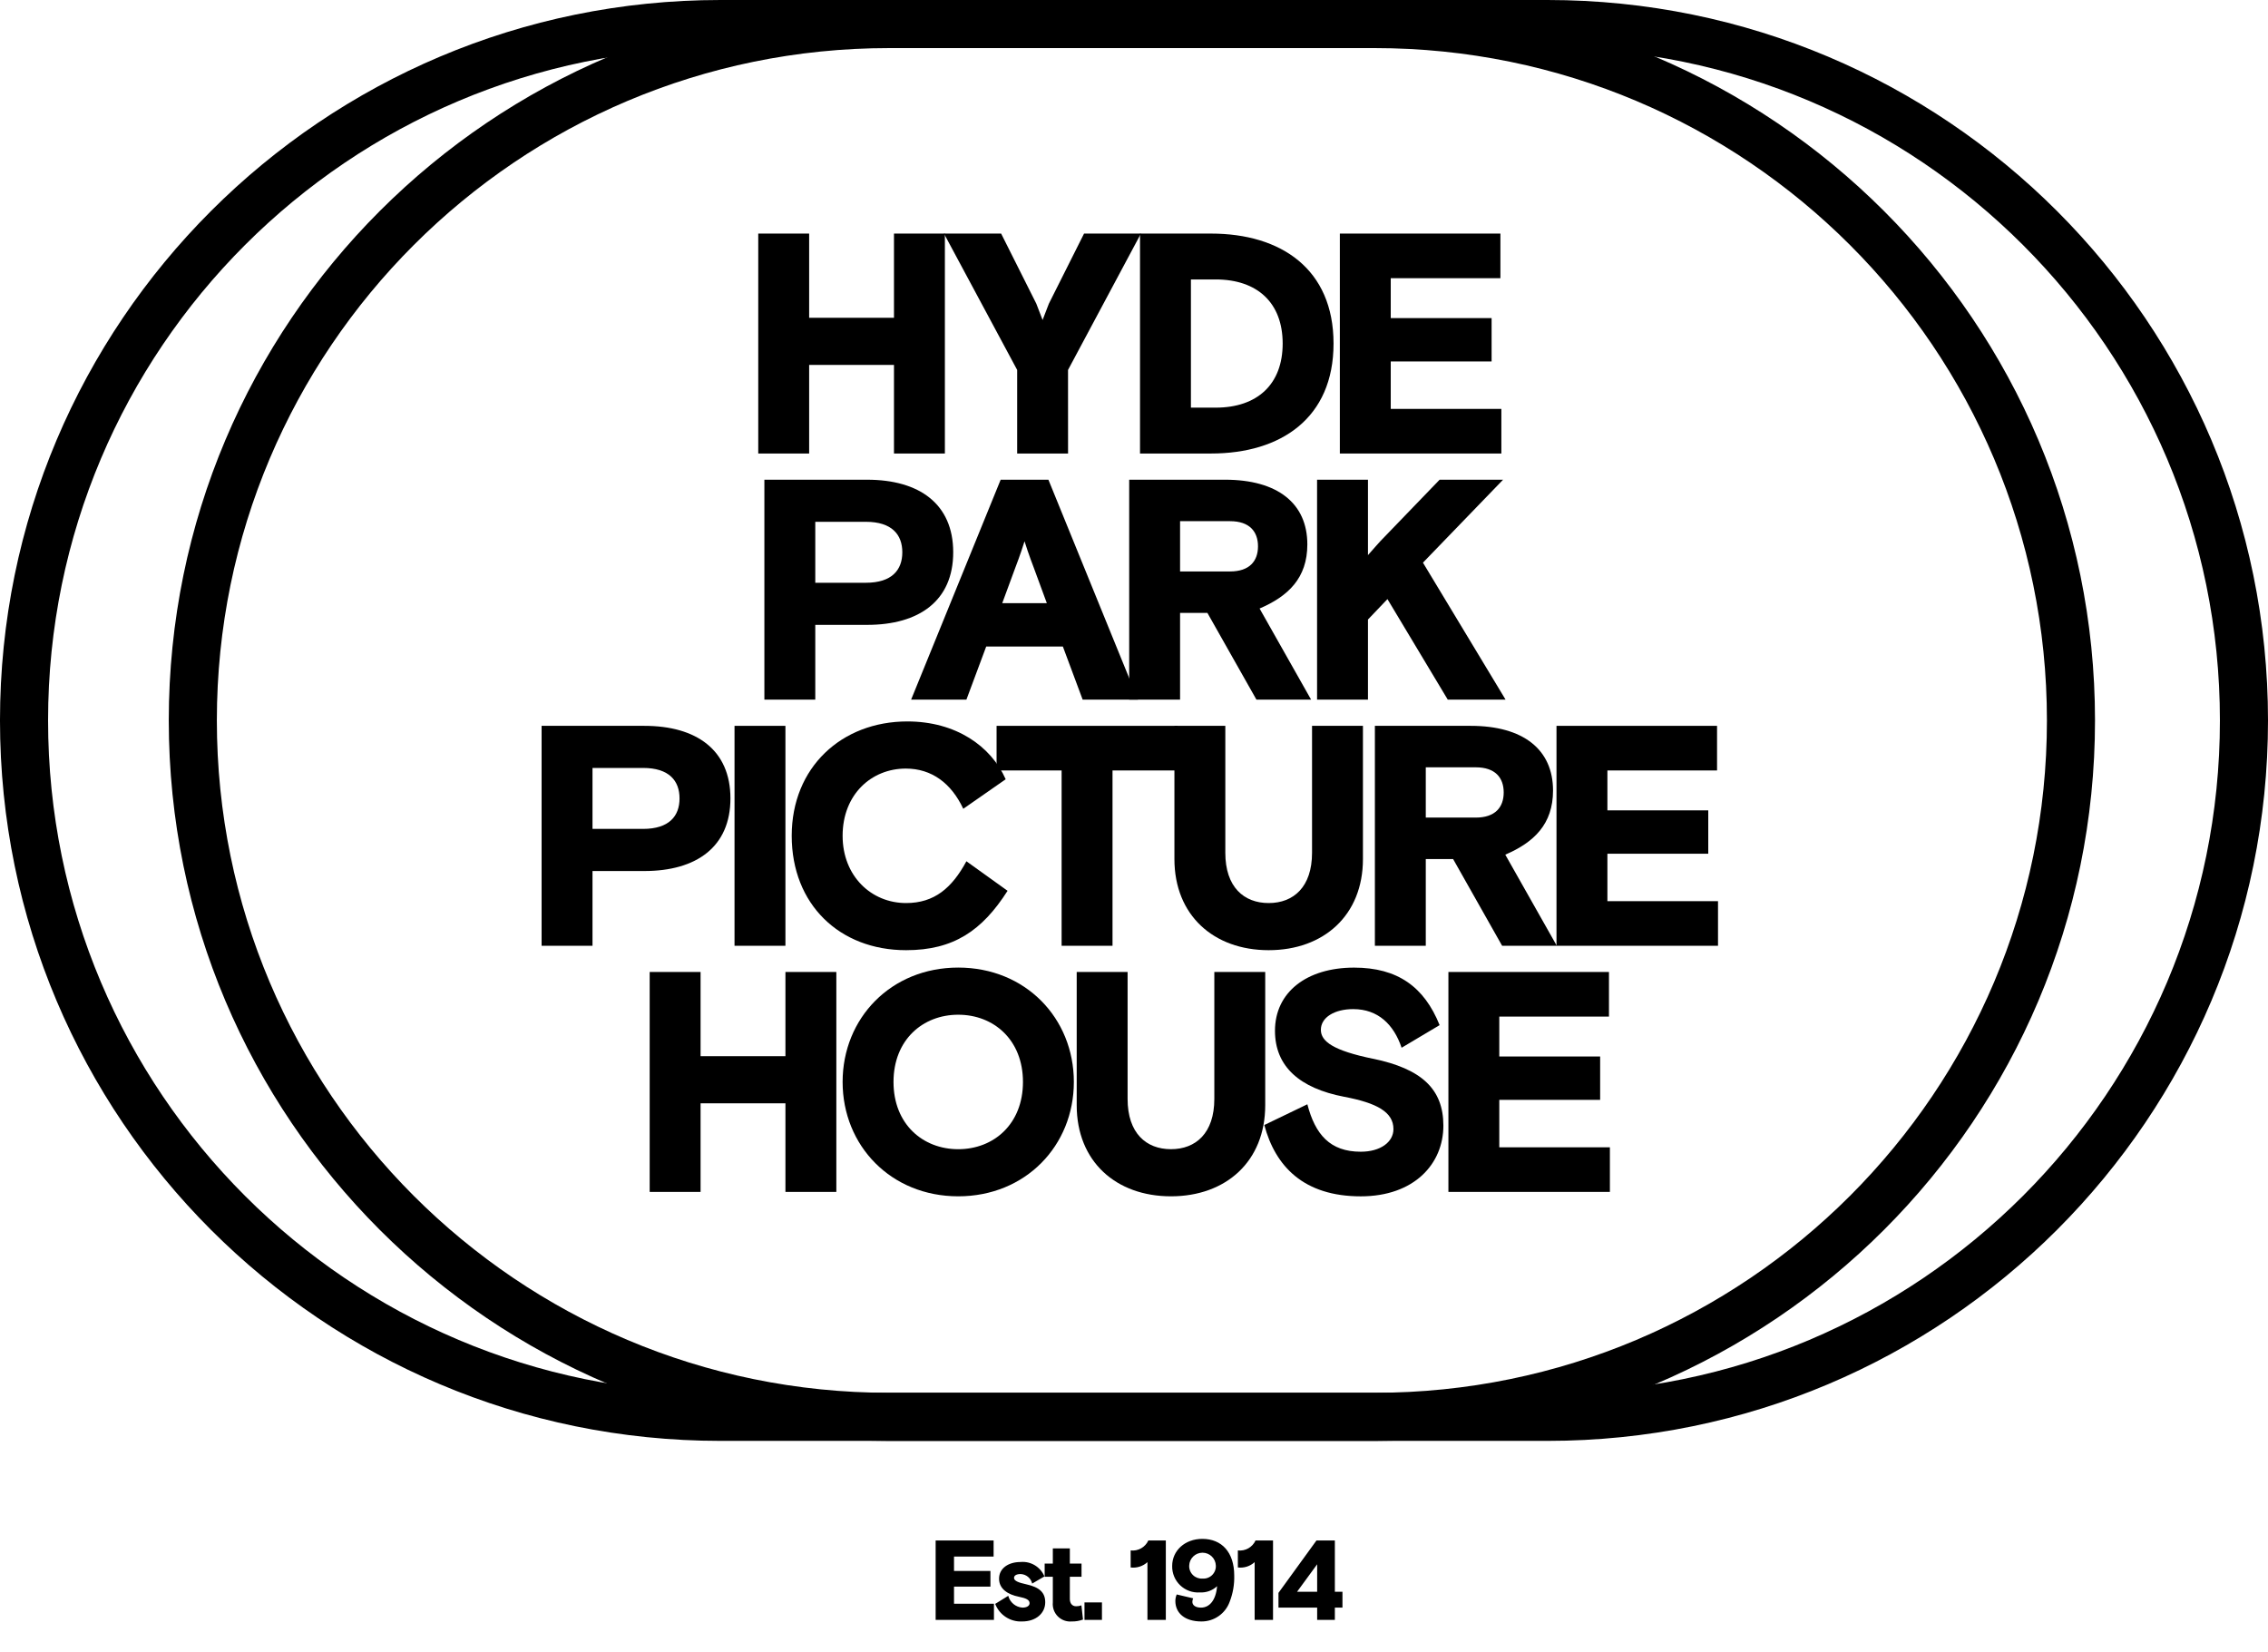
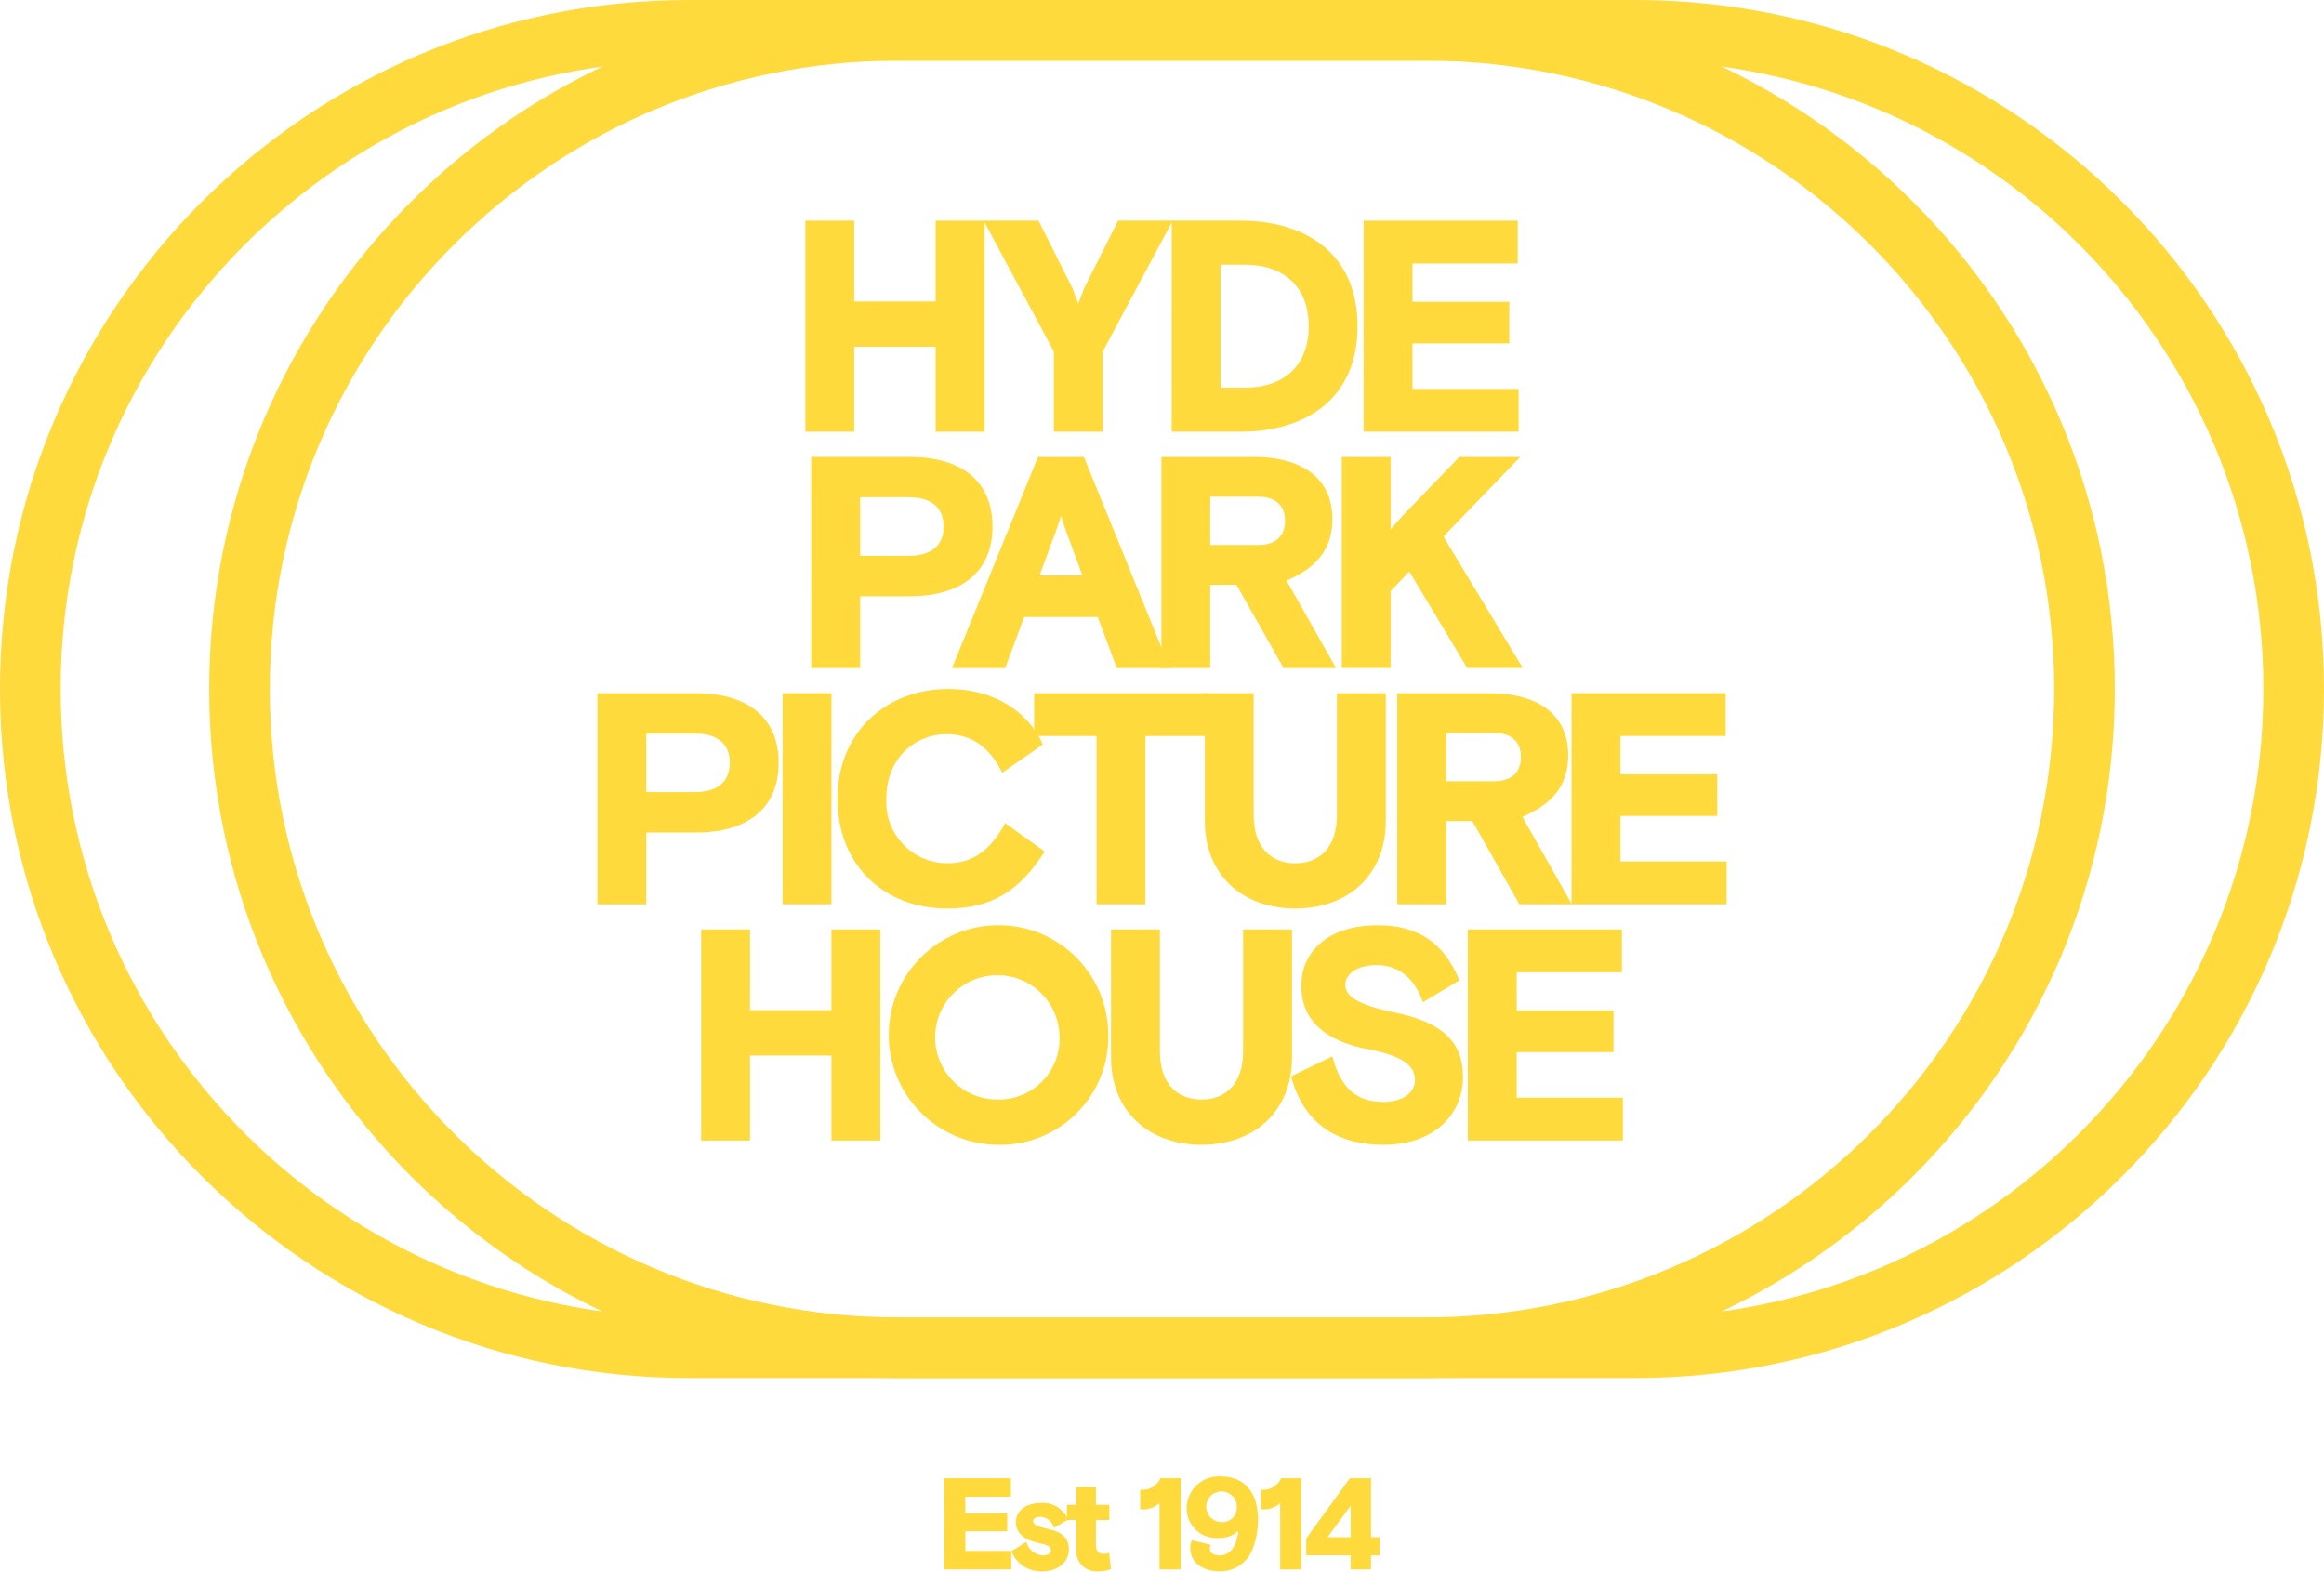
- <svg xmlns="http://www.w3.org/2000/svg" width="399.838" height="291.156" viewBox="0 0 399.838 291.156">
-   <g data-name="Group 5" fill="currentColor">
-     <path data-name="Path 1" d="M272.827 254.022H127.01A127.011 127.011 0 01127.01 0h145.817a127.011 127.011 0 110 254.022M127.01 8.477a118.534 118.534 0 000 237.068h145.817a118.534 118.534 0 100-237.068z" />
-     <path data-name="Path 2" d="M242.329 254.022h-85.564a127.011 127.011 0 010-254.022h85.564a127.011 127.011 0 010 254.022M156.765 8.477a118.534 118.534 0 000 237.068h85.564a118.534 118.534 0 000-237.068z" />
-     <path data-name="Path 3" d="M133.676 41.179h8.973v14.845h14.956V41.179h8.973v38.775h-8.973V64.333h-14.956v15.621h-8.973z" />
-     <path data-name="Path 4" d="M188.294 79.953h-8.973V65.219l-12.906-24.04h10.081l6.2 12.353s.61 1.551 1.108 2.881c.5-1.329 1.109-2.881 1.109-2.881l6.2-12.353h10.026l-12.851 24.04z" />
-     <path data-name="Path 5" d="M200.979 41.179h12.518c12.353 0 21.6 6.259 21.6 19.387s-9.25 19.387-21.6 19.387h-12.518zm25.15 19.387c0-7.2-4.487-11.3-11.8-11.3h-4.376v22.6h4.376c7.312 0 11.8-4.1 11.8-11.3" />
-     <path data-name="Path 6" d="M236.209 41.179h28.305v7.865h-19.332v7.035h17.781v7.645h-17.781v8.364h19.5v7.865h-28.473z" />
-     <path data-name="Path 7" d="M134.757 84.572h18.113c9.195 0 15.177 4.265 15.177 12.795s-5.982 12.795-15.177 12.795h-9.14v13.183h-8.973zm8.973 18.167h8.918c4.6 0 6.426-2.269 6.426-5.372s-1.828-5.375-6.426-5.375h-8.918z" />
-     <path data-name="Path 8" d="M176.412 84.571h8.418l15.789 38.774h-9.75l-3.49-9.362h-13.516l-3.49 9.362h-9.749zm.277 21.769h7.864l-2.324-6.314s-.887-2.272-1.608-4.6c-.719 2.326-1.605 4.6-1.605 4.6z" />
-     <path data-name="Path 9" d="M212.861 108.057h-4.819v15.288h-8.971V84.571h16.894c9.251 0 14.513 4.154 14.513 11.41 0 5.927-3.378 9.14-8.419 11.3l9.083 16.064h-9.637zm-4.819-7.312h8.808c3.433 0 4.929-1.828 4.929-4.431s-1.5-4.432-4.929-4.432h-8.808z" />
-     <path data-name="Path 10" d="M250.86 99.194l14.568 24.151h-10.193l-10.634-17.725-3.435 3.6v14.125h-8.973V84.571h8.973v13.294c1.108-1.274 2.215-2.492 2.215-2.492l10.414-10.8h11.188z" />
-     <path data-name="Path 11" d="M95.482 127.964h18.113c9.195 0 15.177 4.265 15.177 12.795s-5.982 12.8-15.177 12.8h-9.14v13.183h-8.973zm8.973 18.168h8.918c4.6 0 6.426-2.27 6.426-5.373s-1.828-5.373-6.426-5.373h-8.918z" />
-     <path data-name="Rectangle 1" d="M129.494 127.964h8.973v38.774h-8.973z" />
-     <path data-name="Path 12" d="M177.629 157.045c-4.487 7.035-9.528 10.469-17.892 10.469-11.742 0-20.161-8.087-20.161-20.163s8.806-20.164 20.383-20.164c8.531 0 14.735 4.322 17.339 10.194l-7.478 5.206c-2.105-4.486-5.54-7.09-10.136-7.09-6.039 0-11.135 4.542-11.135 11.854 0 7.09 5.041 11.854 11.188 11.854 4.986 0 8.089-2.659 10.636-7.367z" />
-     <path data-name="Path 13" d="M175.692 127.964h31.905v7.865h-11.465v30.909h-8.974v-30.909h-11.466z" />
-     <path data-name="Path 14" d="M240.28 151.45c0 9.915-6.924 16.064-16.618 16.064s-16.617-6.149-16.617-16.064v-23.486h8.973v22.378c0 6.037 3.268 8.863 7.644 8.863s7.645-2.826 7.645-8.863v-22.378h8.973z" />
-     <path data-name="Path 15" d="M256.178 151.45h-4.819v15.289h-8.973v-38.775h16.894c9.251 0 14.513 4.154 14.513 11.41 0 5.927-3.378 9.14-8.419 11.3l9.083 16.064h-9.638zm-4.819-7.312h8.808c3.433 0 4.929-1.828 4.929-4.431s-1.5-4.432-4.929-4.432h-8.808z" />
-     <path data-name="Path 16" d="M274.403 127.964h28.305v7.865h-19.331v7.035h17.781v7.645h-17.781v8.364h19.5v7.865h-28.474z" />
-     <path data-name="Path 17" d="M114.536 171.356h8.973v14.845h14.96v-14.845h8.973v38.775h-8.973V194.51h-14.96v15.621h-8.973z" />
-     <path data-name="Path 18" d="M168.932 210.906c-11.854 0-20.383-8.918-20.383-20.163s8.529-20.163 20.383-20.163 20.383 8.918 20.383 20.163-8.528 20.163-20.383 20.163m11.412-20.16c0-7.423-5.151-11.854-11.412-11.854s-11.41 4.431-11.41 11.854 5.15 11.854 11.41 11.854 11.412-4.432 11.412-11.854" />
-     <path data-name="Path 19" d="M223.053 194.842c0 9.915-6.924 16.064-16.618 16.064s-16.617-6.149-16.617-16.064v-23.486h8.973v22.378c0 6.037 3.268 8.863 7.644 8.863s7.645-2.826 7.645-8.863v-22.378h8.973z" />
-     <path data-name="Path 20" d="M242.053 186.646c8.529 1.772 12.408 5.318 12.408 11.8 0 6.7-5.1 12.464-14.569 12.464-10.081 0-15.065-5.318-17-12.574l7.589-3.656c1.383 5.318 3.988 8.364 9.415 8.364 3.49 0 5.762-1.717 5.762-3.988 0-2.99-2.881-4.6-8.7-5.7-7.81-1.5-12.186-5.318-12.186-11.632 0-6.759 5.538-11.136 13.958-11.136 7.645 0 12.353 3.381 15.067 10.139l-6.7 3.987c-1.383-4.1-4.154-6.811-8.529-6.811-3.269 0-5.705 1.438-5.705 3.654 0 2.052 2.215 3.658 9.195 5.1" />
-     <path data-name="Path 21" d="M255.348 171.356h28.305v7.865h-19.336v7.035h17.781v7.645h-17.781v8.364h19.5v7.865h-28.469z" />
-     <path data-name="Path 860" d="M164.949 285.578h10.28v-2.84h-7.04v-3.02h6.42v-2.76h-6.42v-2.54h6.98v-2.84h-10.22zm13.82-7.4c0-.44.46-.68 1.16-.68a2.177 2.177 0 012.04 1.68l2.16-1.26a4.149 4.149 0 00-4.24-2.54c-2.04 0-3.76 1.06-3.76 2.94 0 1.82 1.58 2.8 3.48 3.18 1.28.26 1.9.54 1.9 1.14 0 .5-.54.78-1.26.78a2.788 2.788 0 01-2.5-2.08l-2.3 1.42a4.827 4.827 0 004.76 3.1c2.42 0 4.06-1.44 4.06-3.38 0-1.72-1-2.66-3.38-3.18-1.28-.28-2.12-.58-2.12-1.12zm5.4-.2h1.44v4.52a3.073 3.073 0 003.32 3.36 5.3 5.3 0 002-.34l-.28-2.5a2.559 2.559 0 01-.94.16c-.66 0-1.1-.48-1.1-1.28v-3.92h2.06v-2.32h-2.06v-2.68h-3v2.68h-1.44zm7.02 7.6h3.08v-3.08h-3.08zm8.14-9.24a3.7 3.7 0 002.96-.94v10.18h3.24v-14h-3.08a3.044 3.044 0 01-3.12 1.76zm8.12 4.76a2.993 2.993 0 00-.24 1.14c0 2.16 1.68 3.62 4.6 3.62a5.257 5.257 0 004.98-3.48 11.833 11.833 0 00.8-4.62c0-4.1-2.2-6.46-5.62-6.46-3.06 0-5.32 2.06-5.32 4.78a4.571 4.571 0 004.9 4.66 4.082 4.082 0 003.02-1.1c-.2 2.42-1.3 3.78-2.84 3.78-1.04 0-1.52-.48-1.52-1a1.422 1.422 0 01.14-.64zm4.56-2.8a2.2 2.2 0 01-2.36-2.28 2.351 2.351 0 014.7 0 2.188 2.188 0 01-2.34 2.28zm6.22-1.96a3.7 3.7 0 002.96-.94v10.18h3.24v-14h-3.08a3.044 3.044 0 01-3.12 1.76zm7.16 7.08h6.82v2.16h3.12v-2.16h1.34v-2.8h-1.34v-9.04h-3.24l-6.7 9.24zm6.82-7.64v4.84h-3.54z" />
+ <svg xmlns="http://www.w3.org/2000/svg" width="246" height="166.321" data-name="Group 807" viewBox="0 0 246 166.321">
+   <path fill="#ffda3d" d="M99.95 156.462v9.661h7.095v-1.96h-4.863v-2.084h4.431v-1.9h-4.431v-1.753h4.817v-1.964Z" data-name="Path 1729" />
+   <g fill="#ffda3d" data-name="Group 810">
+     <path d="M110.812 161.794c1.642.359 2.332 1.008 2.332 2.2 0 1.338-1.131 2.332-2.8 2.332a3.333 3.333 0 0 1-3.285-2.139l1.588-.98a1.923 1.923 0 0 0 1.725 1.435c.5 0 .87-.193.87-.538 0-.414-.428-.607-1.312-.787-1.311-.262-2.4-.938-2.4-2.194 0-1.3 1.188-2.029 2.595-2.029a2.863 2.863 0 0 1 2.926 1.753l-1.491.869a1.5 1.5 0 0 0-1.408-1.159c-.482 0-.8.166-.8.469 0 .372.579.58 1.463.773" data-name="Path 1730" />
+     <path d="M112.938 159.282h.994v-1.849h2.07v1.849h1.422v1.6h-1.422v2.706c0 .552.3.883.759.883a1.77 1.77 0 0 0 .649-.11l.193 1.725a3.64 3.64 0 0 1-1.38.235 2.12 2.12 0 0 1-2.291-2.319v-3.12h-.994Z" data-name="Path 1731" />
+     <path d="M120.695 157.682a2.1 2.1 0 0 0 2.154-1.22h2.123v9.661h-2.235v-7.025a2.559 2.559 0 0 1-2.043.648Z" data-name="Path 1732" />
+     <path d="M128.162 163.509a.981.981 0 0 0-.1.442c0 .359.331.69 1.049.69 1.062 0 1.822-.939 1.96-2.609a2.82 2.82 0 0 1-2.085.759 3.154 3.154 0 0 1-3.381-3.216 3.414 3.414 0 0 1 3.671-3.3c2.361 0 3.879 1.629 3.879 4.459a8.165 8.165 0 0 1-.552 3.188 3.629 3.629 0 0 1-3.437 2.4c-2.016 0-3.175-1.008-3.175-2.5a2.075 2.075 0 0 1 .165-.787Zm2.76-3.975a1.622 1.622 0 1 0-1.614 1.573 1.517 1.517 0 0 0 1.614-1.573" data-name="Path 1733" />
+     <path d="M133.463 157.682a2.1 2.1 0 0 0 2.154-1.22h2.125v9.661h-2.235v-7.025a2.559 2.559 0 0 1-2.043.648Z" data-name="Path 1734" />
+     <path d="m138.266 162.843 4.624-6.381h2.236v6.238h.924v1.932h-.924v1.491h-2.154v-1.491h-4.707Zm2.264-.138h2.442v-3.343Z" data-name="Path 1735" />
+     <path d="M85.25 23.356h5.171v8.556h8.62v-8.556h5.171v22.346h-5.171v-9h-8.62v9H85.25Z" data-name="Path 1736" />
+     <path d="M116.726 45.702h-5.171v-8.491l-7.438-13.855h5.81l3.575 7.119s.351.894.638 1.66c.287-.766.639-1.66.639-1.66l3.576-7.119h5.778l-7.406 13.855Z" data-name="Path 1737" />
+     <path d="M124.038 23.356h7.211c7.119 0 12.45 3.607 12.45 11.173s-5.331 11.173-12.45 11.173h-7.215Zm14.493 11.173c0-4.15-2.586-6.513-6.8-6.513h-2.522v13.025h2.522c4.213 0 6.8-2.362 6.8-6.512" data-name="Path 1738" />
+     <path d="M144.342 23.356h16.313v4.533h-11.142v4.058h10.248v4.4h-10.248v4.821h11.235v4.533h-16.406Z" data-name="Path 1739" />
+     <path d="M85.873 48.363h10.439c5.3 0 8.747 2.458 8.747 7.375s-3.448 7.375-8.747 7.375h-5.263v7.6h-5.171Zm5.176 10.471h5.14c2.649 0 3.7-1.309 3.7-3.1s-1.054-3.1-3.7-3.1h-5.14Z" data-name="Path 1740" />
+     <path d="M109.877 48.364h4.853l9.1 22.347h-5.619l-2.011-5.4h-7.789l-2.012 5.4h-5.622Zm.16 12.546h4.54l-1.341-3.639s-.511-1.309-.926-2.65a44.638 44.638 0 0 1-.926 2.65Z" data-name="Path 1741" />
+     <path d="M130.885 61.899h-2.777v8.811h-5.171V48.364h9.736c5.332 0 8.364 2.393 8.364 6.575 0 3.416-1.947 5.268-4.852 6.513l5.235 9.258h-5.555Zm-2.777-4.211h5.076c1.979 0 2.841-1.054 2.841-2.554s-.862-2.554-2.841-2.554h-5.076Z" data-name="Path 1742" />
+     <path d="m152.786 56.788 8.4 13.919h-5.878l-6.129-10.216-1.979 2.076v8.14h-5.172V48.364h5.171v7.661c.639-.734 1.277-1.436 1.277-1.436l6-6.225h6.448Z" data-name="Path 1743" />
+     <path d="M63.238 73.371h10.439c5.3 0 8.747 2.458 8.747 7.375s-3.448 7.375-8.747 7.375h-5.268v7.6h-5.171Zm5.171 10.471h5.14c2.649 0 3.7-1.309 3.7-3.1s-1.054-3.1-3.7-3.1h-5.14Z" data-name="Path 1744" />
+     <path d="M82.839 73.371h5.171v22.346h-5.171z" data-name="Rectangle 913" />
+     <path d="M110.58 90.131c-2.586 4.054-5.491 6.034-10.311 6.034-6.768 0-11.62-4.661-11.62-11.621s5.076-11.62 11.748-11.62c4.916 0 8.491 2.491 9.992 5.874l-4.31 3c-1.213-2.586-3.193-4.086-5.842-4.086-3.48 0-6.417 2.617-6.417 6.831a6.469 6.469 0 0 0 6.449 6.832c2.873 0 4.661-1.533 6.129-4.246Z" data-name="Path 1745" />
+     <path d="M109.464 73.371h18.388v4.533h-6.608v17.813h-5.171V77.905h-6.608Z" data-name="Path 1746" />
+     <path d="M146.688 86.906c0 5.714-3.991 9.258-9.577 9.258s-9.577-3.543-9.577-9.258V73.371h5.172v12.9c0 3.48 1.883 5.108 4.405 5.108s4.405-1.628 4.405-5.108v-12.9h5.172Z" data-name="Path 1747" />
+     <path d="M155.85 86.907h-2.779v8.811H147.9V73.372h9.736c5.332 0 8.364 2.393 8.364 6.575 0 3.416-1.947 5.267-4.852 6.513l5.235 9.258h-5.552Zm-2.777-4.214h5.076c1.979 0 2.841-1.054 2.841-2.554s-.862-2.554-2.841-2.554h-5.078Z" data-name="Path 1748" />
+     <path d="M166.354 73.371h16.313v4.533h-11.141v4.054h10.248v4.406h-10.248v4.821h11.237v4.533h-16.409Z" data-name="Path 1749" />
+     <path d="M74.219 98.379h5.171v8.556h8.62v-8.556h5.171v22.346H88.01v-9h-8.62v9h-5.171Z" data-name="Path 1750" />
+     <path d="M105.569 121.173a11.621 11.621 0 1 1 11.748-11.621 11.434 11.434 0 0 1-11.748 11.621m6.576-11.621a6.581 6.581 0 1 0-6.576 6.831 6.421 6.421 0 0 0 6.576-6.831" data-name="Path 1751" />
+     <path d="M136.759 111.914c0 5.714-3.99 9.258-9.577 9.258s-9.577-3.543-9.577-9.258V98.379h5.172v12.9c0 3.48 1.883 5.108 4.405 5.108s4.406-1.628 4.406-5.108v-12.9h5.171Z" data-name="Path 1752" />
+     <path d="M147.709 107.19c4.916 1.021 7.151 3.064 7.151 6.8 0 3.863-2.937 7.183-8.4 7.183-5.81 0-8.683-3.064-9.8-7.246l4.374-2.107c.8 3.065 2.3 4.821 5.426 4.821 2.012 0 3.32-.99 3.32-2.3 0-1.723-1.66-2.649-5.012-3.288-4.5-.862-7.022-3.064-7.022-6.7 0-3.895 3.192-6.417 8.045-6.417 4.405 0 7.119 1.947 8.683 5.842l-3.863 2.3c-.8-2.362-2.394-3.926-4.917-3.926-1.883 0-3.287.83-3.287 2.106 0 1.182 1.277 2.107 5.3 2.937" data-name="Path 1753" />
+     <path d="M155.372 98.379h16.313v4.533h-11.142v4.057h10.248v4.4h-10.248v4.821h11.237v4.533h-16.408Z" data-name="Path 1754" />
+     <path d="M173.067 145.866H72.932A72.933 72.933 0 0 1 72.932 0h100.135a72.933 72.933 0 1 1 0 145.866M72.932 6.419a66.514 66.514 0 0 0 0 133.028h100.135a66.514 66.514 0 1 0 0-133.028Z" data-name="Path 1755" />
+     <path d="M150.925 145.866H95.076A72.933 72.933 0 0 1 95.076 0h55.848a72.933 72.933 0 0 1 0 145.866M95.076 6.419a66.514 66.514 0 0 0 0 133.028h55.848a66.514 66.514 0 0 0 0-133.028Z" data-name="Path 1756" />
  </g>
</svg>
